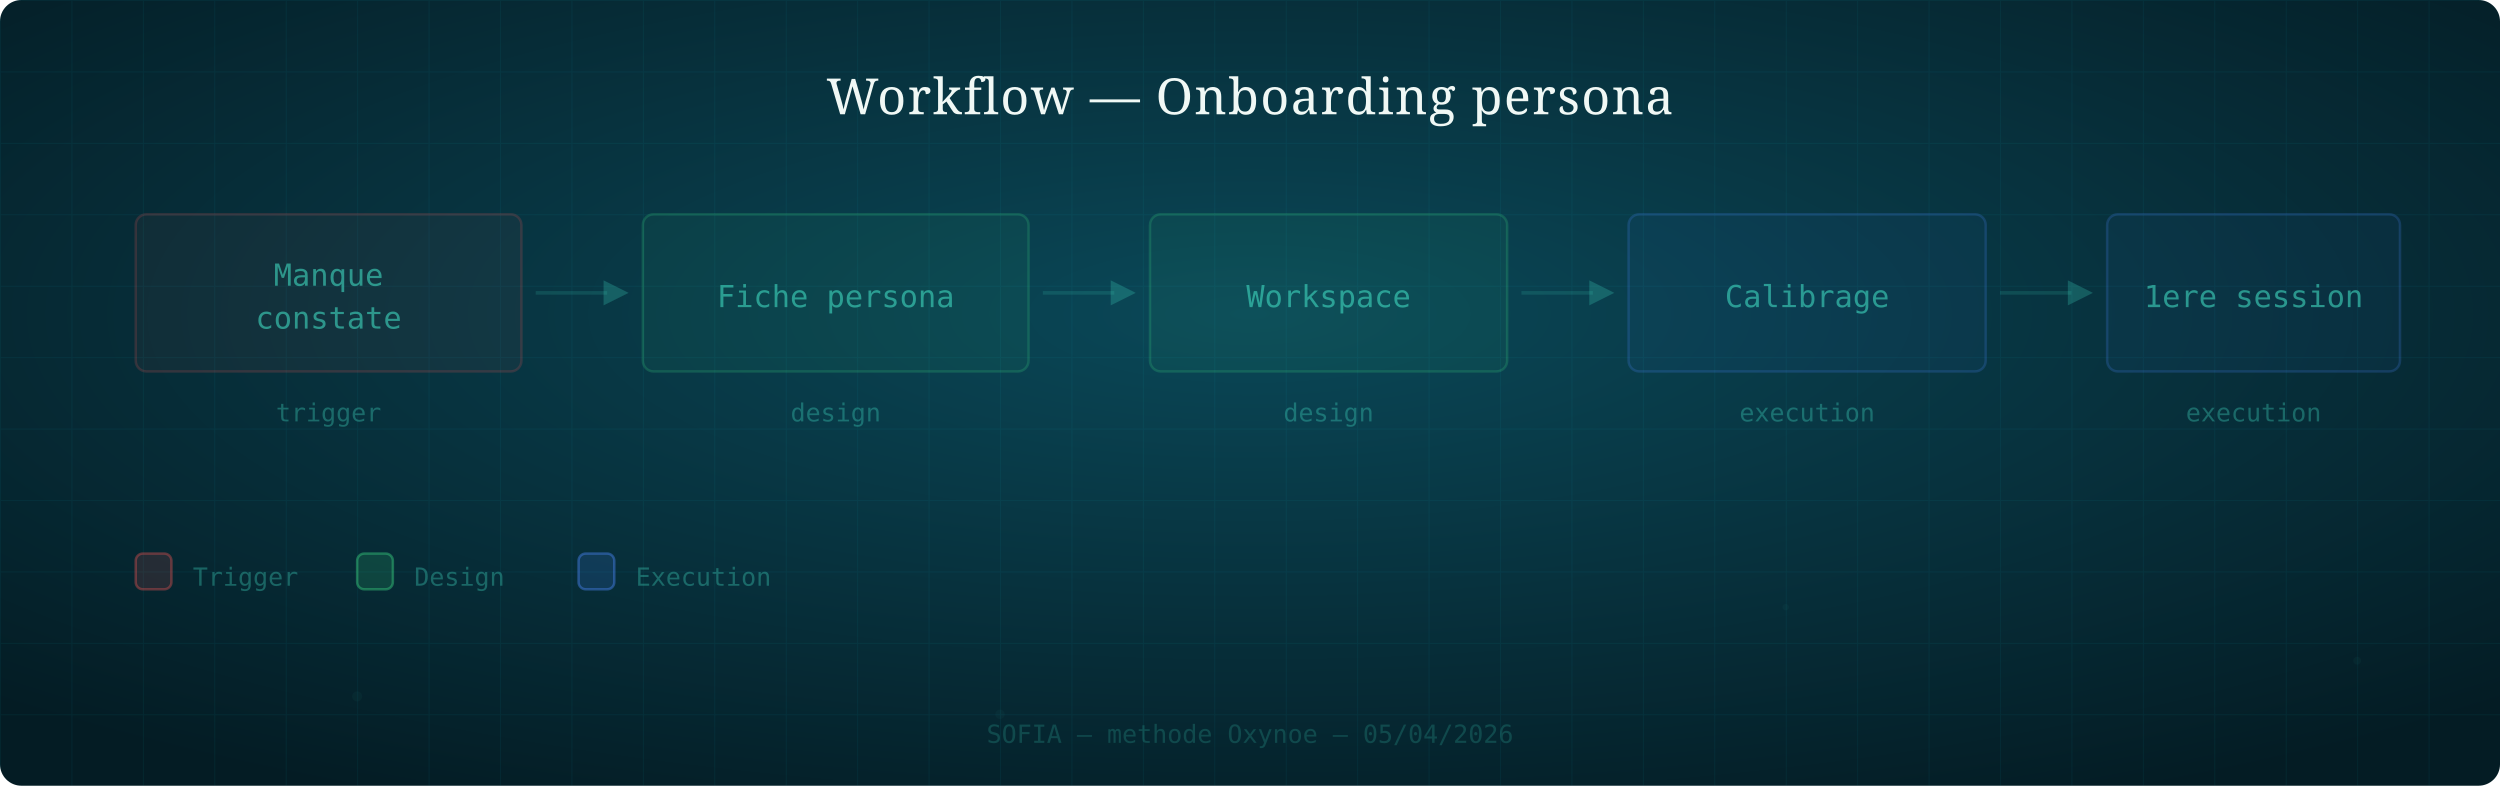
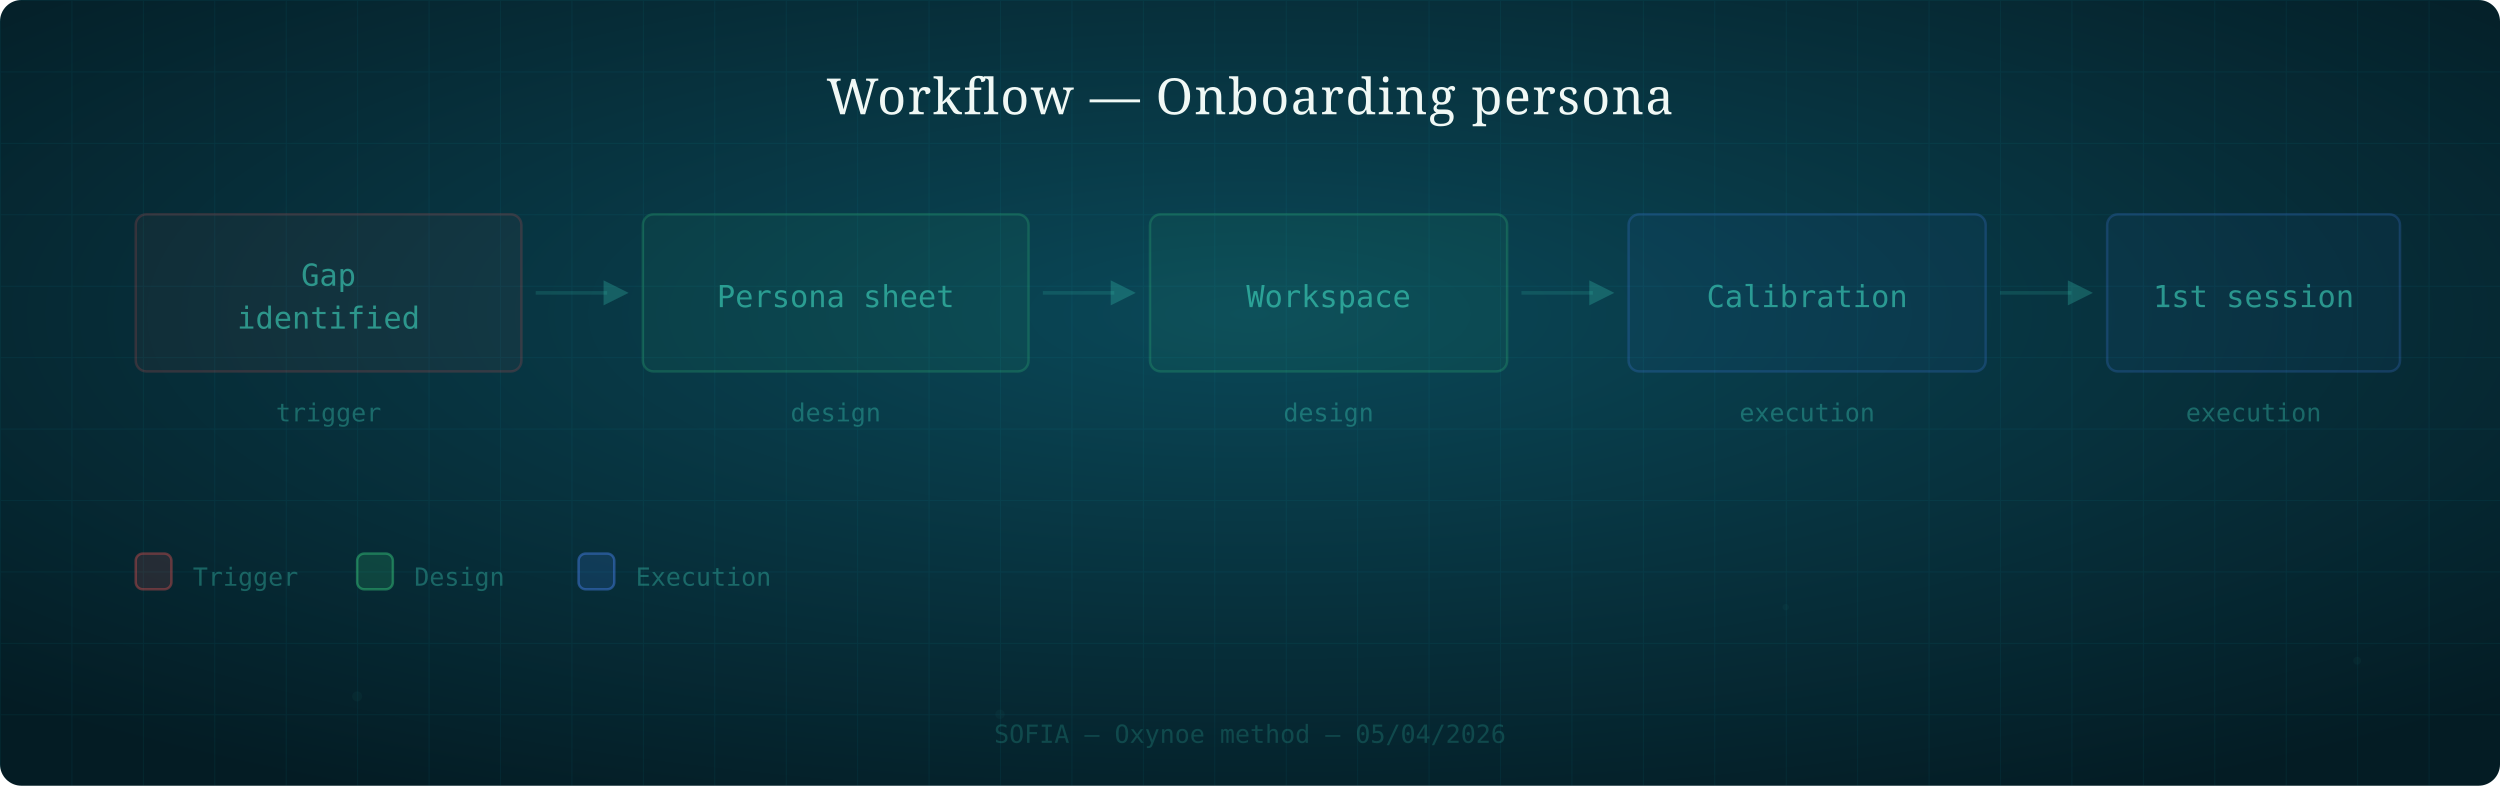
<svg xmlns="http://www.w3.org/2000/svg" viewBox="0 0 700 220" font-family="IBM Plex Mono,monospace">
  <defs>
    <radialGradient id="bg-grad" cx="50%" cy="40%" r="70%">
      <stop offset="0%" stop-color="#0a4858" />
      <stop offset="100%" stop-color="#041c24" />
    </radialGradient>
    <pattern id="grid" width="20" height="20" patternUnits="userSpaceOnUse">
      <path d="M 20 0 L 0 0 0 20" fill="none" stroke="rgba(0,200,220,0.06)" stroke-width="0.5" />
    </pattern>
  </defs>
  <rect width="700" height="220" fill="url(#bg-grad)" rx="6" />
  <rect width="700" height="220" fill="url(#grid)" rx="6" />
  <text x="350" y="32" text-anchor="middle" fill="#f0f8f5" font-family="Georgia,serif" font-size="14" font-weight="300" letter-spacing="0.03em">Workflow — Onboarding persona</text>
  <rect x="38" y="60" width="108" height="44" rx="3" fill="rgba(224,80,80,0.05)" stroke="rgba(224,80,80,0.2)" stroke-width="0.7" />
-   <text x="92" y="80" text-anchor="middle" fill="rgba(64,216,192,0.6)" font-size="8.5">Manque</text>
-   <text x="92" y="92" text-anchor="middle" fill="rgba(64,216,192,0.6)" font-size="8.5">constate</text>
+   <text x="92" y="80" text-anchor="middle" fill="rgba(64,216,192,0.6)" font-size="8.5">Gap</text>
+   <text x="92" y="92" text-anchor="middle" fill="rgba(64,216,192,0.6)" font-size="8.5">identified</text>
  <text x="92" y="118" text-anchor="middle" fill="rgba(64,216,192,0.35)" font-size="7">trigger</text>
  <line x1="150" y1="82" x2="170" y2="82" stroke="rgba(64,216,192,0.15)" stroke-width="1" />
  <path d="M7,-3.5 L0,0 L7,3.5Z" fill="rgba(64,216,192,0.25)" transform="translate(176,82) rotate(180)" />
  <rect x="180" y="60" width="108" height="44" rx="3" fill="rgba(61,220,132,0.05)" stroke="rgba(61,220,132,0.2)" stroke-width="0.7" />
-   <text x="234" y="86" text-anchor="middle" fill="rgba(64,216,192,0.6)" font-size="8.5">Fiche persona</text>
+   <text x="234" y="86" text-anchor="middle" fill="rgba(64,216,192,0.6)" font-size="8.5">Persona sheet</text>
  <text x="234" y="118" text-anchor="middle" fill="rgba(64,216,192,0.35)" font-size="7">design</text>
  <line x1="292" y1="82" x2="312" y2="82" stroke="rgba(64,216,192,0.15)" stroke-width="1" />
  <path d="M7,-3.5 L0,0 L7,3.5Z" fill="rgba(64,216,192,0.25)" transform="translate(318,82) rotate(180)" />
  <rect x="322" y="60" width="100" height="44" rx="3" fill="rgba(61,220,132,0.05)" stroke="rgba(61,220,132,0.2)" stroke-width="0.7" />
  <text x="372" y="86" text-anchor="middle" fill="rgba(64,216,192,0.6)" font-size="8.5">Workspace</text>
  <text x="372" y="118" text-anchor="middle" fill="rgba(64,216,192,0.35)" font-size="7">design</text>
  <line x1="426" y1="82" x2="446" y2="82" stroke="rgba(64,216,192,0.15)" stroke-width="1" />
  <path d="M7,-3.5 L0,0 L7,3.5Z" fill="rgba(64,216,192,0.25)" transform="translate(452,82) rotate(180)" />
  <rect x="456" y="60" width="100" height="44" rx="3" fill="rgba(79,138,255,0.05)" stroke="rgba(79,138,255,0.2)" stroke-width="0.7" />
-   <text x="506" y="86" text-anchor="middle" fill="rgba(64,216,192,0.6)" font-size="8.5">Calibrage</text>
+   <text x="506" y="86" text-anchor="middle" fill="rgba(64,216,192,0.6)" font-size="8.5">Calibration</text>
  <text x="506" y="118" text-anchor="middle" fill="rgba(64,216,192,0.35)" font-size="7">execution</text>
  <line x1="560" y1="82" x2="580" y2="82" stroke="rgba(64,216,192,0.15)" stroke-width="1" />
  <path d="M7,-3.5 L0,0 L7,3.5Z" fill="rgba(64,216,192,0.25)" transform="translate(586,82) rotate(180)" />
  <rect x="590" y="60" width="82" height="44" rx="3" fill="rgba(79,138,255,0.05)" stroke="rgba(79,138,255,0.2)" stroke-width="0.7" />
-   <text x="631" y="86" text-anchor="middle" fill="rgba(64,216,192,0.6)" font-size="8.5">1ere session</text>
+   <text x="631" y="86" text-anchor="middle" fill="rgba(64,216,192,0.6)" font-size="8.5">1st session</text>
  <text x="631" y="118" text-anchor="middle" fill="rgba(64,216,192,0.35)" font-size="7">execution</text>
  <rect x="38" y="155" width="10" height="10" rx="2" fill="rgba(224,80,80,0.15)" stroke="rgba(224,80,80,0.4)" stroke-width="0.7" />
  <text x="54" y="164" fill="rgba(64,216,192,0.35)" font-size="7">Trigger</text>
  <rect x="100" y="155" width="10" height="10" rx="2" fill="rgba(61,220,132,0.15)" stroke="rgba(61,220,132,0.4)" stroke-width="0.7" />
  <text x="116" y="164" fill="rgba(64,216,192,0.35)" font-size="7">Design</text>
  <rect x="162" y="155" width="10" height="10" rx="2" fill="rgba(79,138,255,0.15)" stroke="rgba(79,138,255,0.4)" stroke-width="0.7" />
  <text x="178" y="164" fill="rgba(64,216,192,0.35)" font-size="7">Execution</text>
  <circle cx="660" cy="185" r="1.1" fill="rgba(64,216,192,0.04)" />
  <circle cx="280" cy="200" r="1.3" fill="rgba(64,216,192,0.04)" />
  <circle cx="500" cy="170" r="0.9" fill="rgba(64,216,192,0.04)" />
  <circle cx="100" cy="195" r="1.4" fill="rgba(64,216,192,0.04)" />
-   <text x="350" y="208" text-anchor="middle" fill="rgba(64,216,192,0.2)" font-size="7">SOFIA — methode Oxynoe — 05/04/2026</text>
+   <text x="350" y="208" text-anchor="middle" fill="rgba(64,216,192,0.2)" font-size="7">SOFIA — Oxynoe method — 05/04/2026</text>
</svg>
